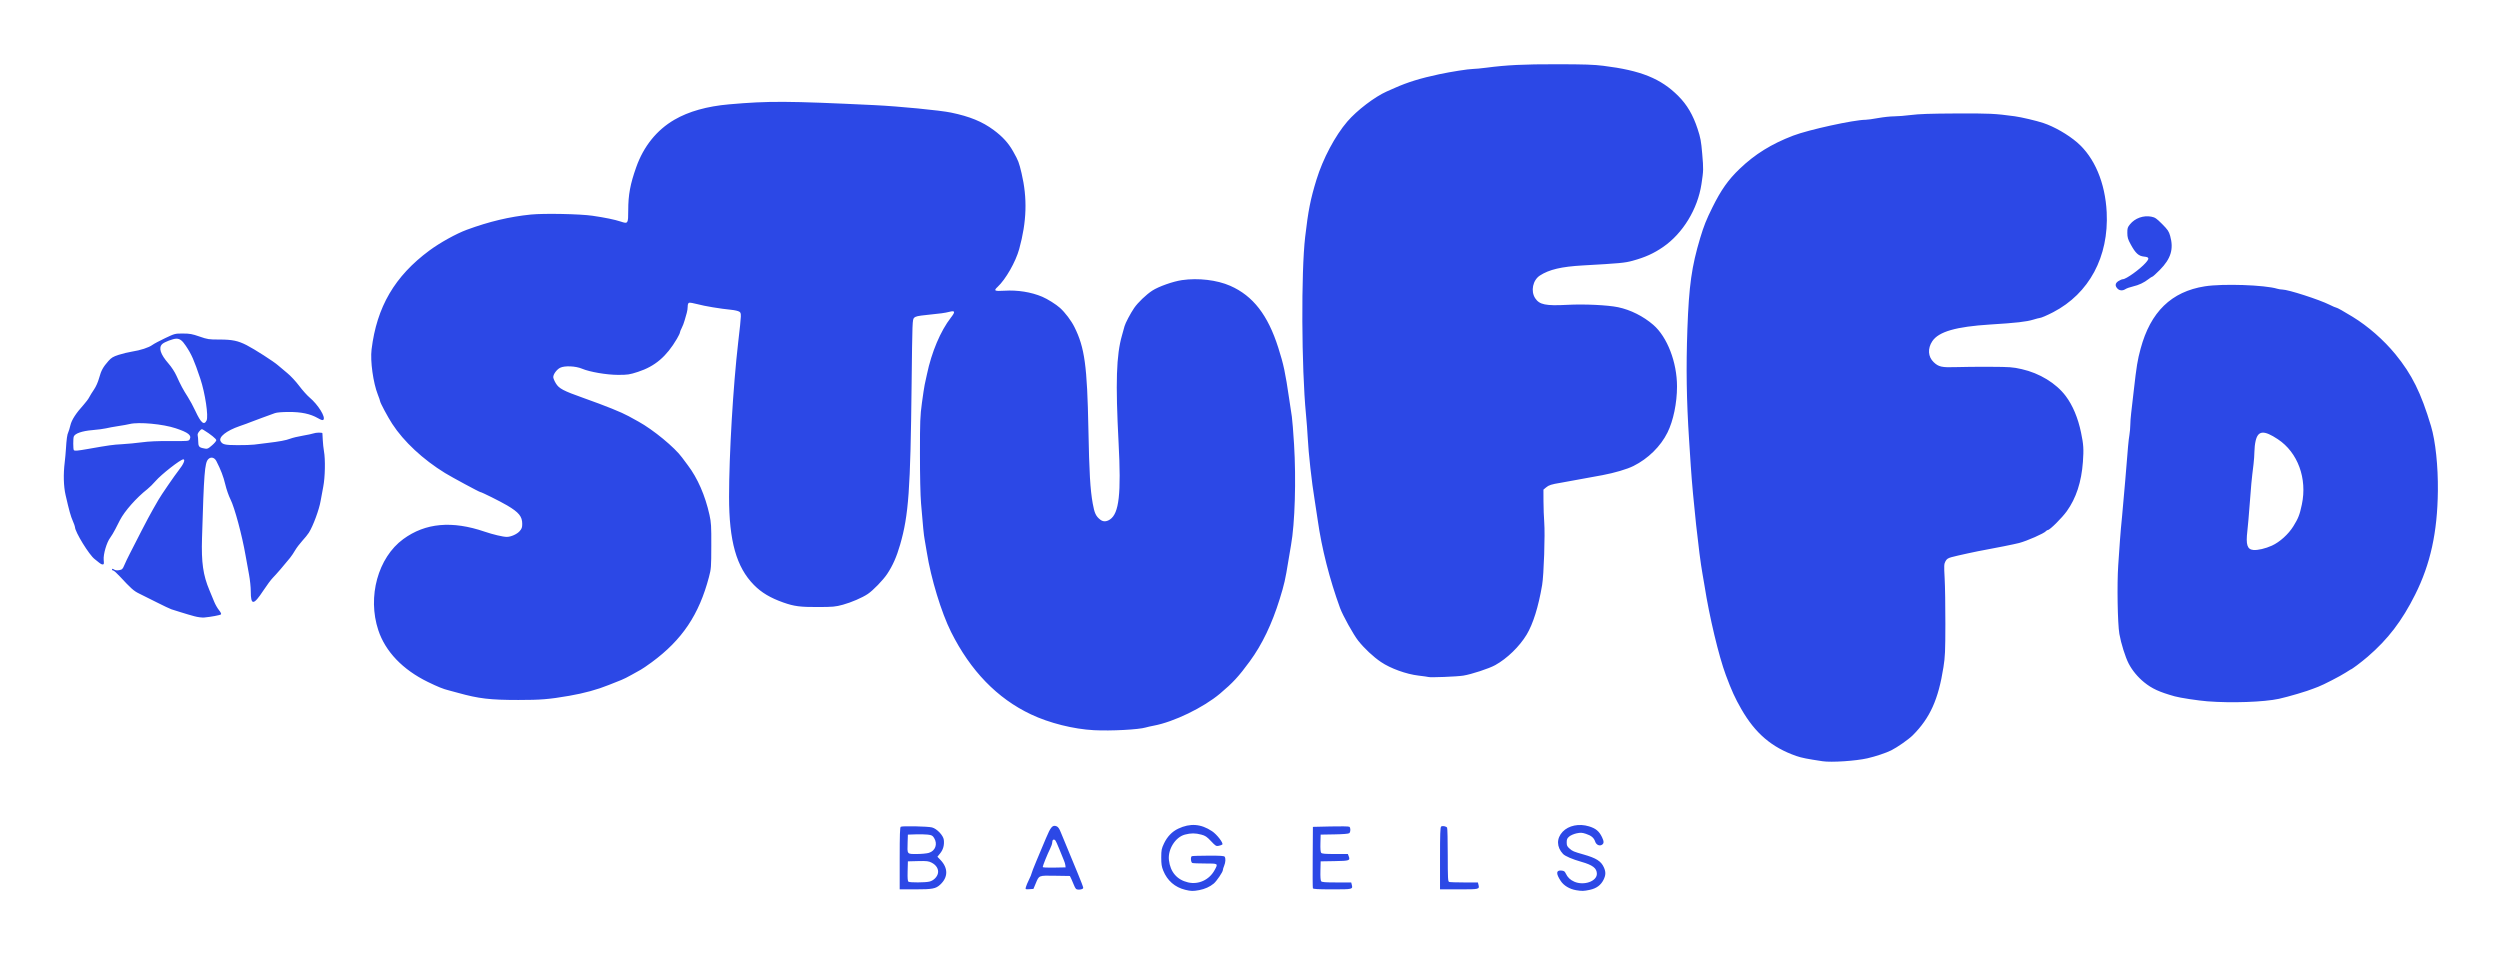
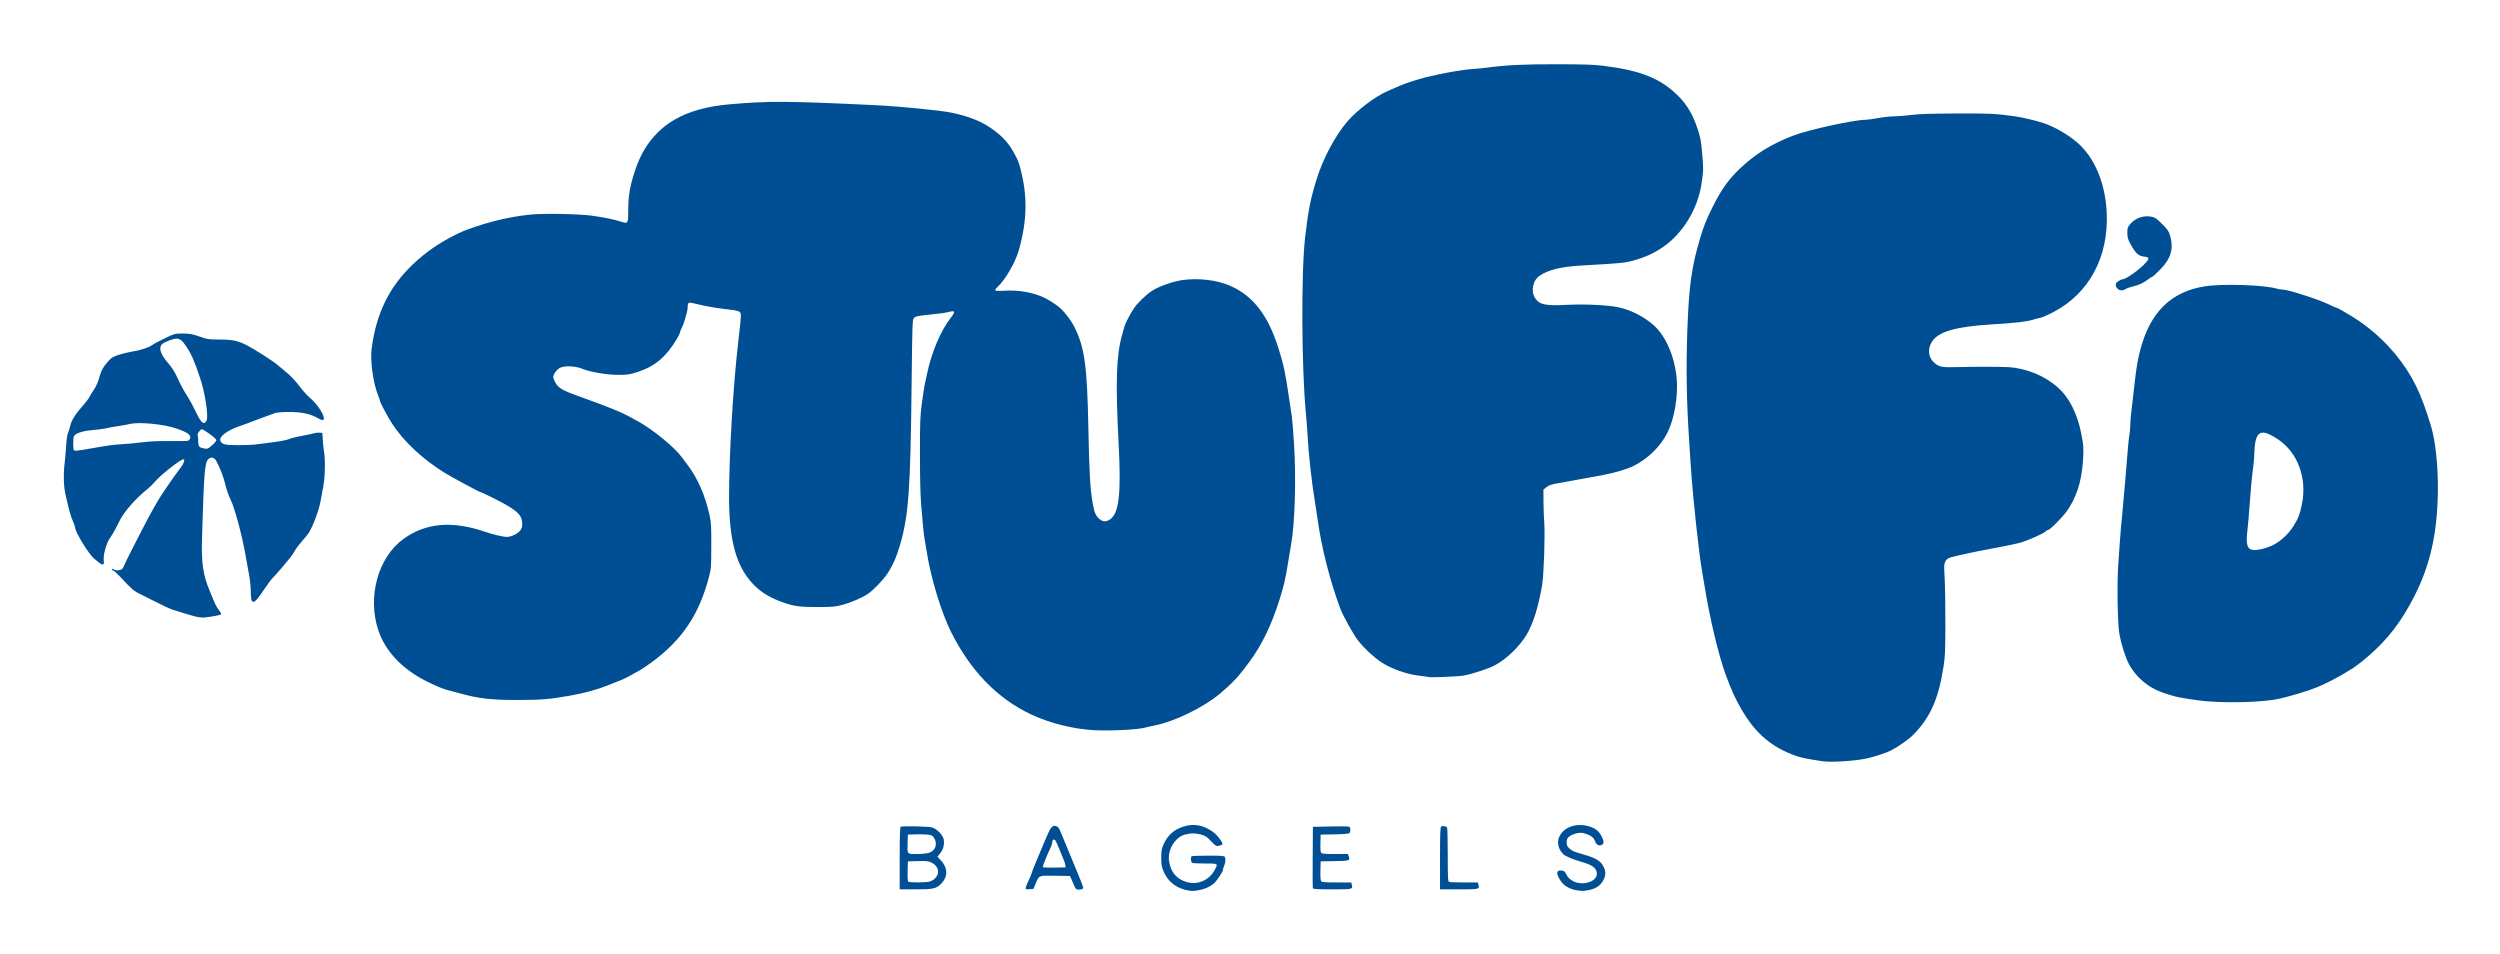
<svg xmlns="http://www.w3.org/2000/svg" viewBox="0 0 967 369" role="img" aria-label="Stuff'd Bagels">
-   <path fill="#2c48e6" fill-rule="evenodd" d="M458.46 344.18C454.44 343.19 451.51 340.64 449.94 336.75C449.32 335.21 449.17 334.22 449.17 331.67C449.18 328.82 449.28 328.28 450.22 326.28C451.48 323.61 453.35 321.66 455.73 320.53C460.38 318.34 464.51 318.64 468.82 321.51C470.70 322.75 473.32 326.16 472.79 326.66C472.63 326.81 472.01 327.03 471.42 327.16C470.41 327.37 470.20 327.24 468.42 325.35C466.81 323.64 466.20 323.23 464.67 322.83C462.35 322.21 460.66 322.21 458.33 322.82C454.64 323.79 451.67 328.52 452.14 332.67C452.66 337.28 455.26 340.31 459.54 341.31C463.58 342.26 467.76 340.33 469.80 336.57C471.22 333.96 471.28 334.00 466.19 334.00C463.73 334.00 461.48 333.91 461.19 333.80C460.61 333.58 460.44 331.51 460.98 331.18C461.15 331.07 464.02 330.98 467.36 330.97C472.06 330.95 473.49 331.05 473.71 331.39C474.14 332.07 474.05 333.56 473.50 334.88C473.22 335.54 473.00 336.29 473.00 336.56C473.00 337.27 470.60 340.82 469.48 341.76C467.98 343.01 466.01 343.90 463.84 344.30C461.48 344.74 460.69 344.72 458.46 344.18ZM609.64 344.33C607.12 343.90 604.88 342.56 603.70 340.77C601.80 337.91 601.87 336.56 603.91 336.73C604.93 336.81 605.25 337.02 605.62 337.83C606.33 339.36 607.36 340.35 608.94 341.04C612.66 342.65 617.67 340.90 617.67 337.99C617.67 335.83 616.06 334.59 611.67 333.35C608.23 332.38 605.40 331.16 604.59 330.32C602.06 327.65 602.00 324.29 604.44 321.71C606.74 319.29 610.78 318.46 614.62 319.63C617.25 320.43 618.53 321.49 619.66 323.82C620.45 325.46 620.45 326.25 619.63 326.76C618.69 327.36 617.42 326.77 617.02 325.55C616.52 324.05 615.51 323.20 613.42 322.52C611.95 322.04 611.39 322.01 609.84 322.33C608.81 322.55 607.55 323.09 607.00 323.55C606.17 324.25 606.00 324.64 606.00 325.83C606.00 327.05 606.17 327.42 607.14 328.26C608.27 329.26 608.65 329.41 612.50 330.51C617.42 331.91 619.28 333.08 620.37 335.48C621.17 337.25 621.14 338.50 620.24 340.31C619.20 342.39 617.49 343.64 614.94 344.19C612.61 344.69 611.89 344.71 609.64 344.33ZM416.18 343.80C415.96 343.57 415.59 342.89 415.37 342.28C415.14 341.67 414.71 340.64 414.40 340.00L413.83 338.83L408.14 338.74C401.61 338.64 401.96 338.50 400.57 341.83L399.73 343.83L398.16 343.94C396.59 344.04 396.59 344.04 396.81 343.12C396.94 342.62 397.48 341.32 398.02 340.24C398.56 339.15 399.00 338.09 399.00 337.88C399.00 337.67 399.88 335.40 400.96 332.83C402.04 330.27 403.68 326.37 404.60 324.17C406.42 319.81 407.14 319.00 408.67 319.60C409.27 319.83 409.74 320.49 410.29 321.88C411.06 323.83 413.11 328.79 416.97 338.04C418.09 340.71 419.00 343.13 419.00 343.42C419.00 344.07 416.76 344.38 416.18 343.80ZM348.00 332.02C348.00 322.93 348.10 319.98 348.41 319.79C349.00 319.42 358.93 319.63 360.50 320.05C362.40 320.54 364.87 323.15 365.07 324.86C365.30 326.88 364.84 328.59 363.67 330.05L362.59 331.39L363.76 332.61C366.81 335.80 366.76 339.37 363.62 342.22C361.93 343.76 360.65 344.00 354.13 344.00L348.00 344.00L348.00 332.02ZM507.82 343.58C507.73 343.35 507.70 337.91 507.75 331.50L507.83 319.83L514.67 319.67C518.42 319.57 521.69 319.63 521.92 319.79C522.47 320.17 522.45 321.82 521.89 322.28C521.63 322.51 519.37 322.69 516.14 322.74L510.83 322.83L510.74 326.12C510.68 328.25 510.78 329.56 511.03 329.87C511.33 330.23 512.54 330.33 516.38 330.33L521.35 330.33L521.67 331.16C522.32 332.88 522.05 332.98 516.22 333.08L510.83 333.17L510.74 336.79C510.68 339.17 510.78 340.56 511.03 340.87C511.33 341.23 512.63 341.33 517.03 341.33L522.65 341.33L522.86 342.17C523.32 344.00 523.31 344.00 515.33 344.00C509.74 344.00 507.94 343.90 507.82 343.58ZM557.00 332.04C557.00 322.63 557.09 320.01 557.43 319.72C557.92 319.32 559.37 319.58 559.74 320.14C559.88 320.34 559.99 325.10 559.99 330.71C560.00 339.72 560.06 340.95 560.53 341.13C560.82 341.24 563.44 341.33 566.35 341.33L571.65 341.33L571.86 342.17C572.32 344.00 572.31 344.00 564.34 344.00L557.00 344.00L557.00 332.04ZM359.47 341.01C361.11 340.63 362.56 339.18 362.82 337.67C363.09 336.12 362.13 334.58 360.34 333.67C359.16 333.07 358.49 332.99 355.08 333.07L351.17 333.17L351.07 336.97C351.00 339.79 351.09 340.85 351.41 341.05C351.98 341.42 357.85 341.39 359.47 341.01ZM412.08 334.67C412.03 334.21 411.78 333.38 411.53 332.83C411.27 332.28 410.49 330.36 409.80 328.57C409.10 326.77 408.34 325.15 408.11 324.96C407.52 324.47 407.00 324.89 407.00 325.86C407.00 326.32 406.63 327.42 406.17 328.32C405.20 330.23 403.33 334.87 403.33 335.35C403.33 335.56 404.96 335.65 407.75 335.59L412.17 335.50L412.08 334.67ZM359.27 329.89C361.80 329.14 362.76 326.47 361.32 324.14C360.73 323.19 360.41 323.02 358.90 322.83C357.95 322.72 355.82 322.67 354.17 322.73L351.17 322.83L351.07 325.83C350.92 330.53 350.76 330.33 354.59 330.33C356.37 330.33 358.48 330.13 359.27 329.89ZM705.00 294.45C699.05 293.56 696.83 293.12 694.85 292.43C685.32 289.12 678.93 283.67 673.52 274.23C671.12 270.06 669.78 267.11 667.54 261.09C664.84 253.86 661.15 238.38 659.33 226.67C659.14 225.47 658.77 223.30 658.50 221.83C657.19 214.64 654.81 192.71 653.99 180.17C653.82 177.60 653.53 173.10 653.34 170.17C652.34 154.75 652.15 142.35 652.68 127.33C653.29 110.42 654.32 103.11 657.65 92.00C659.04 87.38 660.00 84.98 662.38 80.18C665.71 73.46 668.47 69.55 672.87 65.33C678.80 59.64 685.16 55.69 693.60 52.46C699.57 50.18 717.07 46.35 721.61 46.33C722.28 46.33 724.47 46.03 726.47 45.66C728.48 45.30 731.26 45.00 732.65 45.00C734.05 45.00 736.99 44.76 739.18 44.48C742.14 44.09 746.62 43.94 756.66 43.89C769.66 43.84 771.50 43.92 779.29 44.97C781.81 45.31 787.68 46.69 790.33 47.57C794.55 48.96 799.90 52.04 803.46 55.11C810.17 60.91 814.30 70.69 814.87 82.12C815.72 99.28 808.10 113.51 794.17 120.76C791.82 121.98 789.45 123.00 788.93 123.00C788.70 123.01 787.60 123.29 786.50 123.63C783.85 124.45 779.87 124.90 769.83 125.52C756.60 126.35 749.90 128.27 747.42 131.97C745.54 134.78 745.74 137.98 747.94 140.08C749.86 141.92 751.10 142.19 756.67 142.00C759.32 141.91 765.25 141.85 769.83 141.88C777.50 141.92 778.47 141.99 782.00 142.78C788.91 144.34 795.30 148.24 799.01 153.17C801.72 156.76 803.79 161.69 804.95 167.33C805.92 171.98 806.02 173.69 805.67 178.67C805.11 186.40 803.05 192.71 799.43 197.74C797.55 200.36 792.88 205.00 792.13 205.00C791.92 205.00 791.58 205.21 791.36 205.46C790.66 206.32 784.10 209.21 781.00 210.03C779.57 210.42 770.96 212.15 768.00 212.66C765.12 213.15 756.93 214.93 754.80 215.52C753.45 215.90 752.98 216.23 752.50 217.12C751.95 218.14 751.92 218.73 752.19 223.70C752.36 226.71 752.48 234.64 752.47 241.33C752.45 252.05 752.36 254.04 751.73 258.04C749.78 270.51 746.54 277.71 739.87 284.39C738.28 285.98 733.90 289.05 731.50 290.25C729.50 291.24 725.52 292.57 722.32 293.31C717.82 294.34 708.42 294.96 705.00 294.45ZM423.17 282.44C415.24 282.03 405.88 279.68 398.78 276.32C385.73 270.15 375.39 259.48 367.86 244.42C364.12 236.94 360.09 223.71 358.50 213.67C358.19 211.74 357.81 209.49 357.65 208.67C357.34 207.10 356.97 203.34 356.26 194.67C356.00 191.55 355.83 183.93 355.84 175.50C355.84 162.82 355.91 160.97 356.60 155.83C357.02 152.72 357.50 149.57 357.66 148.83C357.83 148.10 358.22 146.30 358.53 144.83C360.34 136.18 363.78 128.03 367.83 122.82C369.58 120.57 369.45 120.05 367.27 120.60C365.45 121.06 363.87 121.28 358.55 121.81C355.03 122.17 354.16 122.36 353.59 122.93C352.91 123.61 352.89 123.97 352.61 148.73C352.16 189.55 351.46 199.26 348.17 210.67C346.80 215.41 345.32 218.76 343.15 222.02C341.59 224.37 337.70 228.39 335.66 229.75C333.52 231.19 329.30 233.01 326.05 233.90C323.11 234.70 322.27 234.78 316.33 234.80C309.55 234.83 307.20 234.53 303.00 233.05C297.99 231.28 294.54 229.23 291.62 226.26C284.84 219.38 282.00 209.30 282.00 192.17C282.01 175.81 283.56 149.45 285.54 132.33C286.83 121.17 286.83 121.12 285.93 120.54C285.51 120.27 284.12 119.95 282.83 119.83C278.54 119.41 272.49 118.40 269.76 117.65C268.27 117.24 266.81 117.00 266.53 117.11C266.18 117.25 266.00 117.73 266.00 118.58C266.00 119.27 265.84 120.36 265.65 121.00C265.45 121.64 265.08 122.95 264.82 123.90C264.56 124.86 264.05 126.21 263.67 126.90C263.30 127.59 263.00 128.36 263.00 128.61C263.00 128.85 262.48 129.94 261.84 131.03C257.81 137.91 253.35 141.70 246.76 143.84C243.43 144.91 242.86 145.00 239.00 145.00C234.63 144.99 228.10 143.87 225.17 142.63C222.68 141.57 218.40 141.38 216.67 142.25C215.34 142.92 214.00 144.74 214.00 145.88C214.00 146.31 214.46 147.40 215.02 148.31C216.24 150.30 217.86 151.16 225.67 153.93C234.46 157.06 240.31 159.42 243.16 160.98C244.17 161.54 245.86 162.47 246.92 163.05C252.65 166.20 261.03 173.10 263.83 176.98C264.38 177.74 265.37 179.07 266.03 179.93C269.82 184.92 272.77 191.65 274.43 199.17C275.08 202.15 275.16 203.40 275.13 211.17C275.11 219.41 275.07 220.00 274.23 223.17C270.40 237.75 263.86 247.50 252.10 256.15C250.30 257.47 248.38 258.78 247.83 259.06C247.28 259.34 245.71 260.22 244.33 261.01C242.96 261.80 241.16 262.70 240.33 263.02C239.51 263.33 237.33 264.20 235.50 264.94C231.09 266.73 225.94 268.14 220.17 269.14C212.26 270.50 209.17 270.75 200.50 270.75C189.57 270.75 185.22 270.24 177.17 268.00C175.70 267.59 174.05 267.14 173.50 267.01C171.43 266.50 169.38 265.67 165.46 263.76C155.76 259.02 149.07 252.03 146.33 243.76C142.04 230.83 146.20 215.67 156.00 208.51C164.54 202.26 174.86 201.33 187.50 205.66C190.66 206.74 194.58 207.67 196.02 207.67C197.63 207.67 199.96 206.63 200.99 205.46C201.83 204.51 202.00 204.02 202.00 202.63C202.00 199.77 200.69 198.17 196.17 195.50C193.48 193.92 186.28 190.33 185.79 190.33C185.42 190.33 174.83 184.62 172.17 182.99C163.62 177.74 156.18 170.81 151.71 163.94C150.00 161.31 147.00 155.70 147.00 155.12C147.00 154.94 146.62 153.83 146.15 152.65C144.35 148.10 143.17 139.65 143.72 135.17C145.74 118.69 152.66 106.85 166.07 96.91C170.15 93.89 176.47 90.38 180.57 88.87C189.24 85.68 197.16 83.80 205.38 82.98C210.48 82.48 224.31 82.75 229.16 83.45C234.07 84.17 237.76 84.93 240.12 85.71C242.92 86.65 243.00 86.52 243.00 81.38C243.00 75.37 243.77 71.19 246.09 64.67C248.95 56.59 254.02 50.29 260.87 46.31C266.40 43.10 273.47 41.11 282.00 40.36C297.42 39.01 304.50 39.05 338.17 40.66C347.59 41.11 363.64 42.67 367.83 43.54C375.10 45.05 379.94 47.03 384.33 50.28C387.84 52.87 390.11 55.38 391.94 58.67C393.94 62.25 394.13 62.75 395.14 67.00C397.43 76.69 397.15 85.72 394.23 96.33C392.87 101.28 388.99 108.08 385.87 110.97C384.26 112.47 384.63 112.68 388.51 112.45C393.60 112.13 398.85 112.97 403.13 114.78C405.13 115.62 408.48 117.72 410.00 119.09C411.97 120.86 414.36 124.02 415.59 126.50C419.55 134.42 420.52 141.51 420.99 165.83C421.32 182.92 421.69 189.25 422.67 194.77C423.33 198.47 423.89 199.68 425.56 200.99C426.68 201.87 427.96 201.85 429.35 200.92C432.86 198.55 433.71 191.04 432.67 171.33C431.45 147.91 431.78 137.36 434.00 129.67C434.40 128.29 434.84 126.72 434.97 126.17C435.27 125.01 437.31 121.13 438.70 119.12C440.15 117.01 443.35 113.95 445.71 112.41C448.14 110.83 453.76 108.84 457.19 108.35C463.49 107.44 470.76 108.30 475.88 110.56C484.69 114.45 490.41 121.83 494.44 134.50C496.52 141.04 497.15 144.00 498.66 154.33C499.05 156.99 499.51 160.07 499.69 161.17C499.86 162.27 500.25 167.07 500.54 171.83C501.38 185.55 500.87 202.50 499.37 210.83C499.17 211.93 498.70 214.71 498.33 217.00C497.17 224.19 496.75 226.02 495.00 231.67C491.98 241.39 488.19 249.30 483.40 255.83C479.13 261.67 476.86 264.12 471.89 268.30C465.45 273.71 454.02 279.24 446.31 280.68C445.13 280.90 443.72 281.22 443.17 281.39C440.51 282.21 429.75 282.78 423.17 282.44ZM853.83 271.27C850.29 271.00 843.21 269.92 841.17 269.34C835.21 267.67 832.39 266.37 829.35 263.91C826.89 261.91 824.75 259.32 823.37 256.67C822.08 254.19 820.41 248.86 819.77 245.19C819.08 241.20 818.83 225.96 819.33 218.65C819.54 215.63 819.84 211.29 820.00 209.00C820.16 206.71 820.52 202.51 820.82 199.67C821.11 196.82 821.65 190.67 822.03 186.00C823.17 171.84 823.29 170.54 823.65 168.31C823.84 167.13 824.00 165.35 824.00 164.35C824.00 163.35 824.15 161.33 824.33 159.85C824.50 158.37 824.97 154.39 825.35 151.00C826.42 141.55 826.79 139.31 827.98 134.89C831.83 120.62 839.88 112.80 852.82 110.75C859.74 109.66 875.99 110.20 880.86 111.69C881.42 111.86 882.31 112.00 882.83 112.00C885.04 112.00 897.02 115.86 901.08 117.88C902.31 118.50 903.48 119.00 903.68 119.00C904.01 119.00 906.53 120.41 910.00 122.54C916.00 126.22 921.98 131.46 926.53 137.00C932.94 144.83 936.46 151.94 940.32 164.83C942.05 170.60 943.07 180.28 942.97 189.87C942.80 205.86 940.10 218.18 934.18 230.00C929.08 240.18 923.67 247.26 915.83 254.01C913.23 256.24 909.55 259.00 909.16 259.00C909.11 259.00 908.26 259.53 907.28 260.18C905.32 261.47 898.51 264.98 896.67 265.65C896.02 265.88 895.20 266.20 894.83 266.35C892.72 267.26 885.08 269.52 881.50 270.30C875.72 271.56 863.14 272.00 853.83 271.27ZM552.50 261.86C552.32 261.79 550.59 261.55 548.67 261.32C543.93 260.76 537.86 258.56 534.17 256.07C531.19 254.06 527.76 250.85 525.36 247.83C523.52 245.51 519.39 238.07 518.33 235.17C514.28 224.05 511.24 212.12 509.69 201.17C509.30 198.42 508.76 194.89 508.50 193.33C507.40 186.77 506.12 175.28 505.82 169.17C505.71 166.97 505.41 162.91 505.14 160.16C503.42 142.29 503.25 105.22 504.84 91.63C506.02 81.45 506.89 77.04 509.21 69.50C511.70 61.39 516.43 52.49 521.17 46.98C524.84 42.71 531.74 37.45 536.33 35.41C537.34 34.97 538.77 34.33 539.50 34.01C544.45 31.80 549.40 30.27 556.67 28.72C561.22 27.75 568.11 26.67 569.77 26.67C570.55 26.67 572.84 26.45 574.85 26.19C582.82 25.15 589.32 24.83 602.33 24.85C612.76 24.86 616.47 24.99 620.17 25.45C634.69 27.25 642.43 30.37 649.18 37.15C652.56 40.53 654.87 44.47 656.64 49.88C657.77 53.31 658.00 54.58 658.42 59.50C658.93 65.49 658.92 65.91 658.13 71.17C656.67 80.85 650.93 90.28 643.28 95.54C639.67 98.03 636.32 99.54 631.50 100.86C628.46 101.69 626.66 101.86 612.24 102.67C603.99 103.13 599.21 104.25 595.64 106.57C592.88 108.36 592.00 112.62 593.82 115.37C595.47 117.86 597.87 118.35 606.22 117.91C612.76 117.56 621.85 117.99 625.88 118.83C630.71 119.85 635.63 122.32 639.50 125.66C644.89 130.32 648.67 140.13 648.67 149.48C648.67 155.87 647.24 162.76 644.98 167.31C642.33 172.66 637.49 177.42 631.83 180.24C629.36 181.48 624.52 182.91 619.83 183.79C611.75 185.30 605.91 186.37 603.67 186.74C600.08 187.33 599.08 187.64 598.02 188.54L597.00 189.39L597.02 193.95C597.03 196.45 597.16 200.07 597.31 202.00C597.68 206.82 597.16 222.39 596.49 226.33C595.07 234.70 592.99 241.34 590.51 245.47C587.72 250.09 582.94 254.73 578.33 257.28C575.97 258.59 569.20 260.81 566.00 261.33C563.62 261.72 553.20 262.13 552.50 261.86ZM75.17 238.36C73.88 238.02 71.56 237.34 70.00 236.84C68.44 236.35 66.77 235.82 66.28 235.67C65.79 235.52 63.24 234.31 60.61 232.98C57.98 231.65 54.90 230.11 53.76 229.56C51.73 228.57 50.68 227.63 46.31 222.92C45.17 221.68 44.03 220.67 43.78 220.67C43.53 220.67 43.33 220.52 43.33 220.33C43.33 219.90 43.54 219.91 44.28 220.38C44.66 220.61 45.38 220.67 46.14 220.53C47.25 220.32 47.46 220.11 48.09 218.60C48.48 217.66 49.46 215.61 50.28 214.03C51.09 212.46 53.10 208.54 54.73 205.33C56.37 202.12 58.38 198.38 59.18 197.00C59.99 195.62 60.95 193.95 61.31 193.29C62.12 191.81 67.70 183.68 69.18 181.83C70.99 179.57 71.78 177.67 70.91 177.67C69.84 177.67 62.33 183.54 60.17 186.07C59.25 187.15 57.82 188.55 57.00 189.20C52.78 192.51 48.20 197.68 46.40 201.17C46.02 201.90 45.22 203.48 44.61 204.67C44.00 205.86 43.10 207.36 42.62 208.00C41.26 209.79 39.90 214.45 40.11 216.58C40.26 218.09 40.20 218.33 39.71 218.33C39.39 218.33 38.83 218.07 38.48 217.75C38.12 217.43 37.29 216.76 36.62 216.26C34.51 214.69 29.00 205.72 29.00 203.86C29.00 203.61 28.62 202.57 28.17 201.53C27.35 199.68 26.75 197.53 25.36 191.44C24.59 188.06 24.47 183.40 25.03 178.83C25.21 177.37 25.42 175.04 25.50 173.67C25.72 169.96 26.00 167.97 26.40 167.22C26.59 166.85 26.96 165.64 27.22 164.53C27.72 162.41 29.35 159.88 32.37 156.54C33.22 155.60 34.18 154.32 34.50 153.68C34.82 153.05 35.66 151.69 36.36 150.67C37.14 149.52 37.91 147.79 38.35 146.17C39.14 143.29 39.87 141.98 41.94 139.63C43.08 138.35 43.73 137.96 45.90 137.25C47.33 136.78 49.62 136.23 51.00 136.01C54.34 135.49 57.59 134.43 58.93 133.43C59.53 132.99 61.74 131.80 63.84 130.81C67.62 129.02 67.70 129.00 70.75 129.01C73.40 129.01 74.31 129.18 77.17 130.17C80.31 131.26 80.75 131.33 84.85 131.33C89.82 131.33 92.01 131.79 95.37 133.49C98.46 135.07 105.89 139.84 107.52 141.29C108.26 141.96 109.89 143.32 111.14 144.33C112.40 145.35 114.43 147.53 115.72 149.25C117.00 150.95 118.81 152.97 119.74 153.75C123.06 156.54 126.07 161.40 125.08 162.38C124.82 162.64 124.22 162.46 122.94 161.73C120.04 160.07 116.54 159.33 111.69 159.35C109.07 159.36 107.06 159.53 106.33 159.80C105.69 160.04 103.44 160.86 101.33 161.62C99.22 162.38 97.20 163.14 96.83 163.31C96.47 163.48 94.59 164.17 92.67 164.83C87.59 166.58 84.47 169.05 85.32 170.64C86.02 171.94 86.95 172.16 91.83 172.18C94.40 172.20 97.33 172.10 98.33 171.97C99.34 171.84 101.59 171.56 103.33 171.35C108.10 170.79 110.67 170.31 112.33 169.66C113.16 169.34 115.31 168.82 117.12 168.52C118.92 168.21 120.77 167.82 121.22 167.65C122.20 167.27 124.65 167.23 124.71 167.58C124.73 167.72 124.79 168.91 124.85 170.22C124.91 171.53 125.12 173.47 125.31 174.53C125.89 177.68 125.75 184.64 125.03 188.28C124.68 190.05 124.23 192.51 124.02 193.74C123.47 197.06 121.11 203.45 119.48 206.03C119.06 206.70 117.91 208.13 116.92 209.20C115.94 210.28 114.70 211.92 114.17 212.83C113.65 213.75 112.76 215.08 112.19 215.78C110.04 218.46 106.74 222.28 105.54 223.48C104.85 224.17 103.18 226.42 101.83 228.47C98.09 234.17 97.00 234.23 97.00 228.77C97.00 227.16 96.70 224.26 96.34 222.33C95.97 220.41 95.36 217.03 94.98 214.83C93.63 207.03 90.74 196.29 89.15 193.15C88.49 191.86 87.59 189.28 87.15 187.41C86.43 184.36 85.41 181.69 83.68 178.33C82.93 176.88 81.48 176.58 80.50 177.67C79.19 179.12 78.88 183.12 78.14 208.14C77.85 217.58 78.55 222.48 81.02 228.33C81.60 229.71 82.42 231.69 82.84 232.73C83.26 233.77 84.09 235.24 84.69 235.98C85.36 236.81 85.67 237.46 85.48 237.64C85.15 237.95 81.58 238.62 79.00 238.85C78.15 238.93 76.48 238.72 75.17 238.36ZM878.76 211.06C881.81 209.67 885.18 206.63 887.09 203.53C889.00 200.44 889.51 199.12 890.35 195.17C892.50 185.09 888.80 175.00 881.07 169.89C875.69 166.32 873.42 166.49 872.48 170.52C872.22 171.61 872.01 173.47 872.01 174.67C872.00 175.86 871.85 178.03 871.67 179.50C870.93 185.44 870.64 188.48 870.17 195.17C869.89 199.02 869.49 203.61 869.28 205.38C868.65 210.71 869.23 212.53 871.62 212.73C873.31 212.88 876.28 212.18 878.76 211.06ZM34.00 173.66C42.28 172.20 43.63 172.01 47.17 171.82C49.18 171.71 52.63 171.38 54.83 171.09C57.59 170.72 61.04 170.56 65.91 170.60C72.78 170.64 73.00 170.62 73.36 169.95C74.21 168.37 72.88 167.31 68.00 165.67C63.05 164.01 53.67 163.14 50.17 164.01C49.43 164.20 47.41 164.56 45.67 164.82C43.92 165.09 41.82 165.47 41.00 165.68C40.17 165.88 37.80 166.20 35.72 166.37C31.77 166.70 29.00 167.65 28.54 168.85C28.26 169.57 28.27 173.83 28.56 174.11C28.91 174.46 29.91 174.38 34.00 173.66ZM82.02 172.25C82.93 171.47 83.67 170.58 83.67 170.26C83.67 169.76 81.36 167.90 78.78 166.33C78.01 165.86 77.91 165.89 77.12 166.80C76.56 167.44 76.34 168.00 76.47 168.47C76.57 168.85 76.66 169.84 76.67 170.67C76.68 172.55 76.97 173.00 78.37 173.33C80.20 173.76 80.30 173.73 82.02 172.25ZM79.90 162.66C80.70 161.09 79.35 152.05 77.49 146.50C75.06 139.27 74.11 137.09 71.88 133.77C70.48 131.68 69.58 131.00 68.20 131.00C66.97 131.00 63.60 132.28 62.77 133.06C61.22 134.51 62.04 137.04 65.22 140.67C66.33 141.94 67.58 143.86 68.25 145.33C69.85 148.89 70.90 150.84 72.61 153.48C73.43 154.75 74.77 157.22 75.58 158.98C77.74 163.61 78.92 164.62 79.90 162.66ZM819.01 111.60C817.99 110.51 818.15 109.50 819.46 108.69C820.07 108.31 820.82 108.00 821.12 108.00C822.36 108.00 827.70 104.18 829.91 101.70C831.48 99.95 831.36 99.45 829.30 99.25C827.21 99.05 826.00 97.94 824.14 94.50C823.07 92.54 822.87 91.84 822.85 90.11C822.84 88.30 822.95 87.91 823.87 86.78C825.80 84.39 829.08 83.21 832.15 83.81C833.59 84.10 834.13 84.47 836.32 86.66C838.51 88.87 838.91 89.46 839.42 91.25C840.85 96.31 839.71 100.07 835.41 104.42C834.00 105.84 832.72 107.00 832.56 107.00C832.39 107.00 831.72 107.43 831.05 107.96C829.30 109.33 827.31 110.27 824.99 110.81C823.87 111.07 822.60 111.52 822.16 111.81C821.04 112.54 819.81 112.46 819.01 111.60Z" />
+   <path fill="#004f94" fill-rule="evenodd" d="M458.46 344.18C454.44 343.19 451.51 340.64 449.94 336.75C449.32 335.21 449.17 334.22 449.17 331.67C449.18 328.82 449.28 328.28 450.22 326.28C451.48 323.61 453.35 321.66 455.73 320.53C460.38 318.34 464.51 318.64 468.82 321.51C470.70 322.75 473.32 326.16 472.79 326.66C472.63 326.81 472.01 327.03 471.42 327.16C470.41 327.37 470.20 327.24 468.42 325.35C466.81 323.64 466.20 323.23 464.67 322.83C462.35 322.21 460.66 322.21 458.33 322.82C454.64 323.79 451.67 328.52 452.14 332.67C452.66 337.28 455.26 340.31 459.54 341.31C463.58 342.26 467.76 340.33 469.80 336.57C471.22 333.96 471.28 334.00 466.19 334.00C463.73 334.00 461.48 333.91 461.19 333.80C460.61 333.58 460.44 331.51 460.98 331.18C461.15 331.07 464.02 330.98 467.36 330.97C472.06 330.95 473.49 331.05 473.71 331.39C474.14 332.07 474.05 333.56 473.50 334.88C473.22 335.54 473.00 336.29 473.00 336.56C473.00 337.27 470.60 340.82 469.48 341.76C467.98 343.01 466.01 343.90 463.84 344.30C461.48 344.74 460.69 344.72 458.46 344.18ZM609.64 344.33C607.12 343.90 604.88 342.56 603.70 340.77C601.80 337.91 601.87 336.56 603.91 336.73C604.93 336.81 605.25 337.02 605.62 337.83C606.33 339.36 607.36 340.35 608.94 341.04C612.66 342.65 617.67 340.90 617.67 337.99C617.67 335.83 616.06 334.59 611.67 333.35C608.23 332.38 605.40 331.16 604.59 330.32C602.06 327.65 602.00 324.29 604.44 321.71C606.74 319.29 610.78 318.46 614.62 319.63C617.25 320.43 618.53 321.49 619.66 323.82C620.45 325.46 620.45 326.25 619.63 326.76C618.69 327.36 617.42 326.77 617.02 325.55C616.52 324.05 615.51 323.20 613.42 322.52C611.95 322.04 611.39 322.01 609.84 322.33C608.81 322.55 607.55 323.09 607.00 323.55C606.17 324.25 606.00 324.64 606.00 325.83C606.00 327.05 606.17 327.42 607.14 328.26C608.27 329.26 608.65 329.41 612.50 330.51C617.42 331.91 619.28 333.08 620.37 335.48C621.17 337.25 621.14 338.50 620.24 340.31C619.20 342.39 617.49 343.64 614.94 344.19C612.61 344.69 611.89 344.71 609.64 344.33ZM416.18 343.80C415.96 343.57 415.59 342.89 415.37 342.28C415.14 341.67 414.71 340.64 414.40 340.00L413.83 338.83L408.14 338.74C401.61 338.64 401.96 338.50 400.57 341.83L399.73 343.83L398.16 343.94C396.59 344.04 396.59 344.04 396.81 343.12C396.94 342.62 397.48 341.32 398.02 340.24C398.56 339.15 399.00 338.09 399.00 337.88C399.00 337.67 399.88 335.40 400.96 332.83C402.04 330.27 403.68 326.37 404.60 324.17C406.42 319.81 407.14 319.00 408.67 319.60C409.27 319.83 409.74 320.49 410.29 321.88C411.06 323.83 413.11 328.79 416.97 338.04C418.09 340.71 419.00 343.13 419.00 343.42C419.00 344.07 416.76 344.38 416.18 343.80ZM348.00 332.02C348.00 322.93 348.10 319.98 348.41 319.79C349.00 319.42 358.93 319.63 360.50 320.05C362.40 320.54 364.87 323.15 365.07 324.86C365.30 326.88 364.84 328.59 363.67 330.05L362.59 331.39L363.76 332.61C366.81 335.80 366.76 339.37 363.62 342.22C361.93 343.76 360.65 344.00 354.13 344.00L348.00 344.00L348.00 332.02ZM507.82 343.58C507.73 343.35 507.70 337.91 507.75 331.50L507.83 319.83L514.67 319.67C518.42 319.57 521.69 319.63 521.92 319.79C522.47 320.17 522.45 321.82 521.89 322.28C521.63 322.51 519.37 322.69 516.14 322.74L510.83 322.83L510.74 326.12C510.68 328.25 510.78 329.56 511.03 329.87C511.33 330.23 512.54 330.33 516.38 330.33L521.35 330.33L521.67 331.16C522.32 332.88 522.05 332.98 516.22 333.08L510.83 333.17L510.74 336.79C510.68 339.17 510.78 340.56 511.03 340.87C511.33 341.23 512.63 341.33 517.03 341.33L522.65 341.33L522.86 342.17C523.32 344.00 523.31 344.00 515.33 344.00C509.74 344.00 507.94 343.90 507.82 343.58ZM557.00 332.04C557.00 322.63 557.09 320.01 557.43 319.72C557.92 319.32 559.37 319.58 559.74 320.14C559.88 320.34 559.99 325.10 559.99 330.71C560.00 339.72 560.06 340.95 560.53 341.13C560.82 341.24 563.44 341.33 566.35 341.33L571.65 341.33L571.86 342.17C572.32 344.00 572.31 344.00 564.34 344.00L557.00 344.00L557.00 332.04ZM359.47 341.01C361.11 340.63 362.56 339.18 362.82 337.67C363.09 336.12 362.13 334.58 360.34 333.67C359.16 333.07 358.49 332.99 355.08 333.07L351.17 333.17L351.07 336.97C351.00 339.79 351.09 340.85 351.41 341.05C351.98 341.42 357.85 341.39 359.47 341.01ZM412.08 334.67C412.03 334.21 411.78 333.38 411.53 332.83C411.27 332.28 410.49 330.36 409.80 328.57C409.10 326.77 408.34 325.15 408.11 324.96C407.52 324.47 407.00 324.89 407.00 325.86C407.00 326.32 406.63 327.42 406.17 328.32C405.20 330.23 403.33 334.87 403.33 335.35C403.33 335.56 404.96 335.65 407.75 335.59L412.17 335.50L412.08 334.67ZM359.27 329.89C361.80 329.14 362.76 326.47 361.32 324.14C360.73 323.19 360.41 323.02 358.90 322.83C357.95 322.72 355.82 322.67 354.17 322.73L351.17 322.83L351.07 325.83C350.92 330.53 350.76 330.33 354.59 330.33C356.37 330.33 358.48 330.13 359.27 329.89ZM705.00 294.45C699.05 293.56 696.83 293.12 694.85 292.43C685.32 289.12 678.93 283.67 673.52 274.23C671.12 270.06 669.78 267.11 667.54 261.09C664.84 253.86 661.15 238.38 659.33 226.67C659.14 225.47 658.77 223.30 658.50 221.83C657.19 214.64 654.81 192.71 653.99 180.17C653.82 177.60 653.53 173.10 653.34 170.17C652.34 154.75 652.15 142.35 652.68 127.33C653.29 110.42 654.32 103.11 657.65 92.00C659.04 87.38 660.00 84.98 662.38 80.18C665.71 73.46 668.47 69.55 672.87 65.33C678.80 59.64 685.16 55.69 693.60 52.46C699.57 50.18 717.07 46.35 721.61 46.33C722.28 46.33 724.47 46.03 726.47 45.66C728.48 45.30 731.26 45.00 732.65 45.00C734.05 45.00 736.99 44.76 739.18 44.48C742.14 44.09 746.62 43.94 756.66 43.89C769.66 43.84 771.50 43.92 779.29 44.97C781.81 45.31 787.68 46.69 790.33 47.57C794.55 48.96 799.90 52.04 803.46 55.11C810.17 60.91 814.30 70.69 814.87 82.12C815.72 99.28 808.10 113.51 794.17 120.76C791.82 121.98 789.45 123.00 788.93 123.00C788.70 123.01 787.60 123.29 786.50 123.63C783.85 124.45 779.87 124.90 769.83 125.52C756.60 126.35 749.90 128.27 747.42 131.97C745.54 134.78 745.74 137.98 747.94 140.08C749.86 141.92 751.10 142.19 756.67 142.00C759.32 141.91 765.25 141.85 769.83 141.88C777.50 141.92 778.47 141.99 782.00 142.78C788.91 144.34 795.30 148.24 799.01 153.17C801.72 156.76 803.79 161.69 804.95 167.33C805.92 171.98 806.02 173.69 805.67 178.67C805.11 186.40 803.05 192.71 799.43 197.74C797.55 200.36 792.88 205.00 792.13 205.00C791.92 205.00 791.58 205.21 791.36 205.46C790.66 206.32 784.10 209.21 781.00 210.03C779.57 210.42 770.96 212.15 768.00 212.66C765.12 213.15 756.93 214.93 754.80 215.52C753.45 215.90 752.98 216.23 752.50 217.12C751.95 218.14 751.92 218.73 752.19 223.70C752.36 226.71 752.48 234.64 752.47 241.33C752.45 252.05 752.36 254.04 751.73 258.04C749.78 270.51 746.54 277.71 739.87 284.39C738.28 285.98 733.90 289.05 731.50 290.25C729.50 291.24 725.52 292.57 722.32 293.31C717.82 294.34 708.42 294.96 705.00 294.45ZM423.17 282.44C415.24 282.03 405.88 279.68 398.78 276.32C385.73 270.15 375.39 259.48 367.86 244.42C364.12 236.94 360.09 223.71 358.50 213.67C358.19 211.74 357.81 209.49 357.65 208.67C357.34 207.10 356.97 203.34 356.26 194.67C356.00 191.55 355.83 183.93 355.84 175.50C355.84 162.82 355.91 160.97 356.60 155.83C357.02 152.72 357.50 149.57 357.66 148.83C357.83 148.10 358.22 146.30 358.53 144.83C360.34 136.18 363.78 128.03 367.83 122.82C369.58 120.57 369.45 120.05 367.27 120.60C365.45 121.06 363.87 121.28 358.55 121.81C355.03 122.17 354.16 122.36 353.59 122.93C352.91 123.61 352.89 123.97 352.61 148.73C352.16 189.55 351.46 199.26 348.17 210.67C346.80 215.41 345.32 218.76 343.15 222.02C341.59 224.37 337.70 228.39 335.66 229.75C333.52 231.19 329.30 233.01 326.05 233.90C323.11 234.70 322.27 234.78 316.33 234.80C309.55 234.83 307.20 234.53 303.00 233.05C297.99 231.28 294.54 229.23 291.62 226.26C284.84 219.38 282.00 209.30 282.00 192.17C282.01 175.81 283.56 149.45 285.54 132.33C286.83 121.17 286.83 121.12 285.93 120.54C285.51 120.27 284.12 119.95 282.83 119.83C278.54 119.41 272.49 118.40 269.76 117.65C268.27 117.24 266.81 117.00 266.53 117.11C266.18 117.25 266.00 117.73 266.00 118.58C266.00 119.27 265.84 120.36 265.65 121.00C265.45 121.64 265.08 122.95 264.82 123.90C264.56 124.86 264.05 126.21 263.67 126.90C263.30 127.59 263.00 128.36 263.00 128.61C263.00 128.85 262.48 129.94 261.84 131.03C257.81 137.91 253.35 141.70 246.76 143.84C243.43 144.91 242.86 145.00 239.00 145.00C234.63 144.99 228.10 143.87 225.17 142.63C222.68 141.57 218.40 141.38 216.67 142.25C215.34 142.92 214.00 144.74 214.00 145.88C214.00 146.31 214.46 147.40 215.02 148.31C216.24 150.30 217.86 151.16 225.67 153.93C234.46 157.06 240.31 159.42 243.16 160.98C244.17 161.54 245.86 162.47 246.92 163.05C252.65 166.20 261.03 173.10 263.83 176.98C264.38 177.74 265.37 179.07 266.03 179.93C269.82 184.92 272.77 191.65 274.43 199.17C275.08 202.15 275.16 203.40 275.13 211.17C275.11 219.41 275.07 220.00 274.23 223.17C270.40 237.75 263.86 247.50 252.10 256.15C250.30 257.47 248.38 258.78 247.83 259.06C247.28 259.34 245.71 260.22 244.33 261.01C242.96 261.80 241.16 262.70 240.33 263.02C239.51 263.33 237.33 264.20 235.50 264.94C231.09 266.73 225.94 268.14 220.17 269.14C212.26 270.50 209.17 270.75 200.50 270.75C189.57 270.75 185.22 270.24 177.17 268.00C175.70 267.59 174.05 267.14 173.50 267.01C171.43 266.50 169.38 265.67 165.46 263.76C155.76 259.02 149.07 252.03 146.33 243.76C142.04 230.83 146.20 215.67 156.00 208.51C164.54 202.26 174.86 201.33 187.50 205.66C190.66 206.74 194.58 207.67 196.02 207.67C197.63 207.67 199.96 206.63 200.99 205.46C201.83 204.51 202.00 204.02 202.00 202.63C202.00 199.77 200.69 198.17 196.17 195.50C193.48 193.92 186.28 190.33 185.79 190.33C185.42 190.33 174.83 184.62 172.17 182.99C163.62 177.74 156.18 170.81 151.71 163.94C150.00 161.31 147.00 155.70 147.00 155.12C147.00 154.94 146.62 153.83 146.15 152.65C144.35 148.10 143.17 139.65 143.72 135.17C145.74 118.69 152.66 106.85 166.07 96.91C170.15 93.89 176.47 90.38 180.57 88.87C189.24 85.68 197.16 83.80 205.38 82.98C210.48 82.48 224.31 82.75 229.16 83.45C234.07 84.17 237.76 84.93 240.12 85.71C242.92 86.65 243.00 86.52 243.00 81.38C243.00 75.37 243.77 71.19 246.09 64.67C248.95 56.59 254.02 50.29 260.87 46.31C266.40 43.10 273.47 41.11 282.00 40.36C297.42 39.01 304.50 39.05 338.17 40.66C347.59 41.11 363.64 42.67 367.83 43.54C375.10 45.05 379.94 47.03 384.33 50.28C387.84 52.87 390.11 55.38 391.94 58.67C393.94 62.25 394.13 62.75 395.14 67.00C397.43 76.69 397.15 85.72 394.23 96.33C392.87 101.28 388.99 108.08 385.87 110.97C384.26 112.47 384.63 112.68 388.51 112.45C393.60 112.13 398.85 112.97 403.13 114.78C405.13 115.62 408.48 117.72 410.00 119.09C411.97 120.86 414.36 124.02 415.59 126.50C419.55 134.42 420.52 141.51 420.99 165.83C421.32 182.92 421.69 189.25 422.67 194.77C423.33 198.47 423.89 199.68 425.56 200.99C426.68 201.87 427.96 201.85 429.35 200.92C432.86 198.55 433.71 191.04 432.67 171.33C431.45 147.91 431.78 137.36 434.00 129.67C434.40 128.29 434.84 126.72 434.97 126.17C435.27 125.01 437.31 121.13 438.70 119.12C440.15 117.01 443.35 113.95 445.71 112.41C448.14 110.83 453.76 108.84 457.19 108.35C463.49 107.44 470.76 108.30 475.88 110.56C484.69 114.45 490.41 121.83 494.44 134.50C496.52 141.04 497.15 144.00 498.66 154.33C499.05 156.99 499.51 160.07 499.69 161.17C499.86 162.27 500.25 167.07 500.54 171.83C501.38 185.55 500.87 202.50 499.37 210.83C499.17 211.93 498.70 214.71 498.33 217.00C497.17 224.19 496.75 226.02 495.00 231.67C491.98 241.39 488.19 249.30 483.40 255.83C479.13 261.67 476.86 264.12 471.89 268.30C465.45 273.71 454.02 279.24 446.31 280.68C445.13 280.90 443.72 281.22 443.17 281.39C440.51 282.21 429.75 282.78 423.17 282.44ZM853.83 271.27C850.29 271.00 843.21 269.92 841.17 269.34C835.21 267.67 832.39 266.37 829.35 263.91C826.89 261.91 824.75 259.32 823.37 256.67C822.08 254.19 820.41 248.86 819.77 245.19C819.08 241.20 818.83 225.96 819.33 218.65C819.54 215.63 819.84 211.29 820.00 209.00C820.16 206.71 820.52 202.51 820.82 199.67C821.11 196.82 821.65 190.67 822.03 186.00C823.17 171.84 823.29 170.54 823.65 168.31C823.84 167.13 824.00 165.35 824.00 164.35C824.00 163.35 824.15 161.33 824.33 159.85C824.50 158.37 824.97 154.39 825.35 151.00C826.42 141.55 826.79 139.31 827.98 134.89C831.83 120.62 839.88 112.80 852.82 110.75C859.74 109.66 875.99 110.20 880.86 111.69C881.42 111.86 882.31 112.00 882.83 112.00C885.04 112.00 897.02 115.86 901.08 117.88C902.31 118.50 903.48 119.00 903.68 119.00C904.01 119.00 906.53 120.41 910.00 122.54C916.00 126.22 921.98 131.46 926.53 137.00C932.94 144.83 936.46 151.94 940.32 164.83C942.05 170.60 943.07 180.28 942.97 189.87C942.80 205.86 940.10 218.18 934.18 230.00C929.08 240.18 923.67 247.26 915.83 254.01C913.23 256.24 909.55 259.00 909.16 259.00C909.11 259.00 908.26 259.53 907.28 260.18C905.32 261.47 898.51 264.98 896.67 265.65C896.02 265.88 895.20 266.20 894.83 266.35C892.72 267.26 885.08 269.52 881.50 270.30C875.72 271.56 863.14 272.00 853.83 271.27ZM552.50 261.86C552.32 261.79 550.59 261.55 548.67 261.32C543.93 260.76 537.86 258.56 534.17 256.07C531.19 254.06 527.76 250.85 525.36 247.83C523.52 245.51 519.39 238.07 518.33 235.17C514.28 224.05 511.24 212.12 509.69 201.17C509.30 198.42 508.76 194.89 508.50 193.33C507.40 186.77 506.12 175.28 505.82 169.17C505.71 166.97 505.41 162.91 505.14 160.16C503.42 142.29 503.25 105.22 504.84 91.63C506.02 81.45 506.89 77.04 509.21 69.50C511.70 61.39 516.43 52.49 521.17 46.98C524.84 42.71 531.74 37.45 536.33 35.41C537.34 34.97 538.77 34.33 539.50 34.01C544.45 31.80 549.40 30.27 556.67 28.72C561.22 27.75 568.11 26.67 569.77 26.67C570.55 26.67 572.84 26.45 574.85 26.19C582.82 25.15 589.32 24.83 602.33 24.85C612.76 24.86 616.47 24.99 620.17 25.45C634.69 27.25 642.43 30.37 649.18 37.15C652.56 40.53 654.87 44.47 656.64 49.88C657.77 53.31 658.00 54.58 658.42 59.50C658.93 65.49 658.92 65.91 658.13 71.17C656.67 80.85 650.93 90.28 643.28 95.54C639.67 98.03 636.32 99.54 631.50 100.86C628.46 101.69 626.66 101.86 612.24 102.67C603.99 103.13 599.21 104.25 595.64 106.57C592.88 108.36 592.00 112.62 593.82 115.37C595.47 117.86 597.87 118.35 606.22 117.91C612.76 117.56 621.85 117.99 625.88 118.83C630.71 119.85 635.63 122.32 639.50 125.66C644.89 130.32 648.67 140.13 648.67 149.48C648.67 155.87 647.24 162.76 644.98 167.31C642.33 172.66 637.49 177.42 631.83 180.24C629.36 181.48 624.52 182.91 619.83 183.79C611.75 185.30 605.91 186.37 603.67 186.74C600.08 187.33 599.08 187.64 598.02 188.54L597.00 189.39L597.02 193.95C597.03 196.45 597.16 200.07 597.31 202.00C597.68 206.82 597.16 222.39 596.49 226.33C595.07 234.70 592.99 241.34 590.51 245.47C587.72 250.09 582.94 254.73 578.33 257.28C575.97 258.59 569.20 260.81 566.00 261.33C563.62 261.72 553.20 262.13 552.50 261.86ZM75.17 238.36C73.88 238.02 71.56 237.34 70.00 236.84C68.44 236.35 66.77 235.82 66.28 235.67C65.79 235.52 63.24 234.31 60.61 232.98C57.98 231.65 54.90 230.11 53.76 229.56C51.73 228.57 50.68 227.63 46.31 222.92C45.17 221.68 44.03 220.67 43.78 220.67C43.53 220.67 43.33 220.52 43.33 220.33C43.33 219.90 43.54 219.91 44.28 220.38C44.66 220.61 45.38 220.67 46.14 220.53C47.25 220.32 47.46 220.11 48.09 218.60C48.48 217.66 49.46 215.61 50.28 214.03C51.09 212.46 53.10 208.54 54.73 205.33C56.37 202.12 58.38 198.38 59.18 197.00C59.99 195.62 60.95 193.95 61.31 193.29C62.12 191.81 67.70 183.68 69.18 181.83C70.99 179.57 71.78 177.67 70.91 177.67C69.84 177.67 62.33 183.54 60.17 186.07C59.25 187.15 57.82 188.55 57.00 189.20C52.78 192.51 48.20 197.68 46.40 201.17C46.02 201.90 45.22 203.48 44.61 204.67C44.00 205.86 43.10 207.36 42.62 208.00C41.26 209.79 39.90 214.45 40.11 216.58C40.26 218.09 40.20 218.33 39.71 218.33C39.39 218.33 38.83 218.07 38.48 217.75C38.12 217.43 37.29 216.76 36.62 216.26C34.51 214.69 29.00 205.72 29.00 203.86C29.00 203.61 28.62 202.57 28.17 201.53C27.35 199.68 26.75 197.53 25.36 191.44C24.59 188.06 24.47 183.40 25.03 178.83C25.21 177.37 25.42 175.04 25.50 173.67C25.72 169.96 26.00 167.97 26.40 167.22C26.59 166.85 26.96 165.64 27.22 164.53C27.72 162.41 29.35 159.88 32.37 156.54C33.22 155.60 34.18 154.32 34.50 153.68C34.82 153.05 35.66 151.69 36.36 150.67C37.14 149.52 37.91 147.79 38.35 146.17C39.14 143.29 39.87 141.98 41.94 139.63C43.08 138.35 43.73 137.96 45.90 137.25C47.33 136.78 49.62 136.23 51.00 136.01C54.34 135.49 57.59 134.43 58.93 133.43C59.53 132.99 61.74 131.80 63.84 130.81C67.62 129.02 67.70 129.00 70.75 129.01C73.40 129.01 74.31 129.18 77.17 130.17C80.31 131.26 80.75 131.33 84.85 131.33C89.82 131.33 92.01 131.79 95.37 133.49C98.46 135.07 105.89 139.84 107.52 141.29C108.26 141.96 109.89 143.32 111.14 144.33C112.40 145.35 114.43 147.53 115.72 149.25C117.00 150.95 118.81 152.97 119.74 153.75C123.06 156.54 126.07 161.40 125.08 162.38C124.82 162.64 124.22 162.46 122.94 161.73C120.04 160.07 116.54 159.33 111.69 159.35C109.07 159.36 107.06 159.53 106.33 159.80C105.69 160.04 103.44 160.86 101.33 161.62C99.22 162.38 97.20 163.14 96.83 163.31C96.47 163.48 94.59 164.17 92.67 164.83C87.59 166.58 84.47 169.05 85.32 170.64C86.02 171.94 86.95 172.16 91.83 172.18C94.40 172.20 97.33 172.10 98.33 171.97C99.34 171.84 101.59 171.56 103.33 171.35C108.10 170.79 110.67 170.31 112.33 169.66C113.16 169.34 115.31 168.82 117.12 168.52C118.92 168.21 120.77 167.82 121.22 167.65C122.20 167.27 124.65 167.23 124.71 167.58C124.73 167.72 124.79 168.91 124.85 170.22C124.91 171.53 125.12 173.47 125.31 174.53C125.89 177.68 125.75 184.64 125.03 188.28C124.68 190.05 124.23 192.51 124.02 193.74C123.47 197.06 121.11 203.45 119.48 206.03C119.06 206.70 117.91 208.13 116.92 209.20C115.94 210.28 114.70 211.92 114.17 212.83C113.65 213.75 112.76 215.08 112.19 215.78C110.04 218.46 106.74 222.28 105.54 223.48C104.85 224.17 103.18 226.42 101.83 228.47C98.09 234.17 97.00 234.23 97.00 228.77C97.00 227.16 96.70 224.26 96.34 222.33C95.97 220.41 95.36 217.03 94.98 214.83C93.63 207.03 90.74 196.29 89.15 193.15C88.49 191.86 87.59 189.28 87.15 187.41C86.43 184.36 85.41 181.69 83.68 178.33C82.93 176.88 81.48 176.58 80.50 177.67C79.19 179.12 78.88 183.12 78.14 208.14C77.85 217.58 78.55 222.48 81.02 228.33C81.60 229.71 82.42 231.69 82.84 232.73C83.26 233.77 84.09 235.24 84.69 235.98C85.36 236.81 85.67 237.46 85.48 237.64C85.15 237.95 81.58 238.62 79.00 238.85C78.15 238.93 76.48 238.72 75.17 238.36ZM878.76 211.06C881.81 209.67 885.18 206.63 887.09 203.53C889.00 200.44 889.51 199.12 890.35 195.17C892.50 185.09 888.80 175.00 881.07 169.89C875.69 166.32 873.42 166.49 872.48 170.52C872.22 171.61 872.01 173.47 872.01 174.67C872.00 175.86 871.85 178.03 871.67 179.50C870.93 185.44 870.64 188.48 870.17 195.17C869.89 199.02 869.49 203.61 869.28 205.38C868.65 210.71 869.23 212.53 871.62 212.73C873.31 212.88 876.28 212.18 878.76 211.06ZM34.00 173.66C42.28 172.20 43.63 172.01 47.17 171.82C49.18 171.71 52.63 171.38 54.83 171.09C57.59 170.72 61.04 170.56 65.91 170.60C72.78 170.64 73.00 170.62 73.36 169.95C74.21 168.37 72.88 167.31 68.00 165.67C63.05 164.01 53.67 163.14 50.17 164.01C49.43 164.20 47.41 164.56 45.67 164.82C43.92 165.09 41.82 165.47 41.00 165.68C40.17 165.88 37.80 166.20 35.72 166.37C31.77 166.70 29.00 167.65 28.54 168.85C28.26 169.57 28.27 173.83 28.56 174.11C28.91 174.46 29.91 174.38 34.00 173.66ZM82.02 172.25C82.93 171.47 83.67 170.58 83.67 170.26C83.67 169.76 81.36 167.90 78.78 166.33C78.01 165.86 77.91 165.89 77.12 166.80C76.56 167.44 76.34 168.00 76.47 168.47C76.57 168.85 76.66 169.84 76.67 170.67C76.68 172.55 76.97 173.00 78.37 173.33C80.20 173.76 80.30 173.73 82.02 172.25ZM79.90 162.66C80.70 161.09 79.35 152.05 77.49 146.50C75.06 139.27 74.11 137.09 71.88 133.77C70.48 131.68 69.58 131.00 68.20 131.00C66.97 131.00 63.60 132.28 62.77 133.06C61.22 134.51 62.04 137.04 65.22 140.67C66.33 141.94 67.58 143.86 68.25 145.33C69.85 148.89 70.90 150.84 72.61 153.48C73.43 154.75 74.77 157.22 75.58 158.98C77.74 163.61 78.92 164.62 79.90 162.66ZM819.01 111.60C817.99 110.51 818.15 109.50 819.46 108.69C820.07 108.31 820.82 108.00 821.12 108.00C822.36 108.00 827.70 104.18 829.91 101.70C831.48 99.95 831.36 99.45 829.30 99.25C827.21 99.05 826.00 97.94 824.14 94.50C823.07 92.54 822.87 91.84 822.85 90.11C822.84 88.30 822.95 87.91 823.87 86.78C825.80 84.39 829.08 83.21 832.15 83.81C833.59 84.10 834.13 84.47 836.32 86.66C838.51 88.87 838.91 89.46 839.42 91.25C840.85 96.31 839.71 100.07 835.41 104.42C834.00 105.84 832.72 107.00 832.56 107.00C832.39 107.00 831.72 107.43 831.05 107.96C829.30 109.33 827.31 110.27 824.99 110.81C823.87 111.07 822.60 111.52 822.16 111.81C821.04 112.54 819.81 112.46 819.01 111.60Z" />
</svg>
